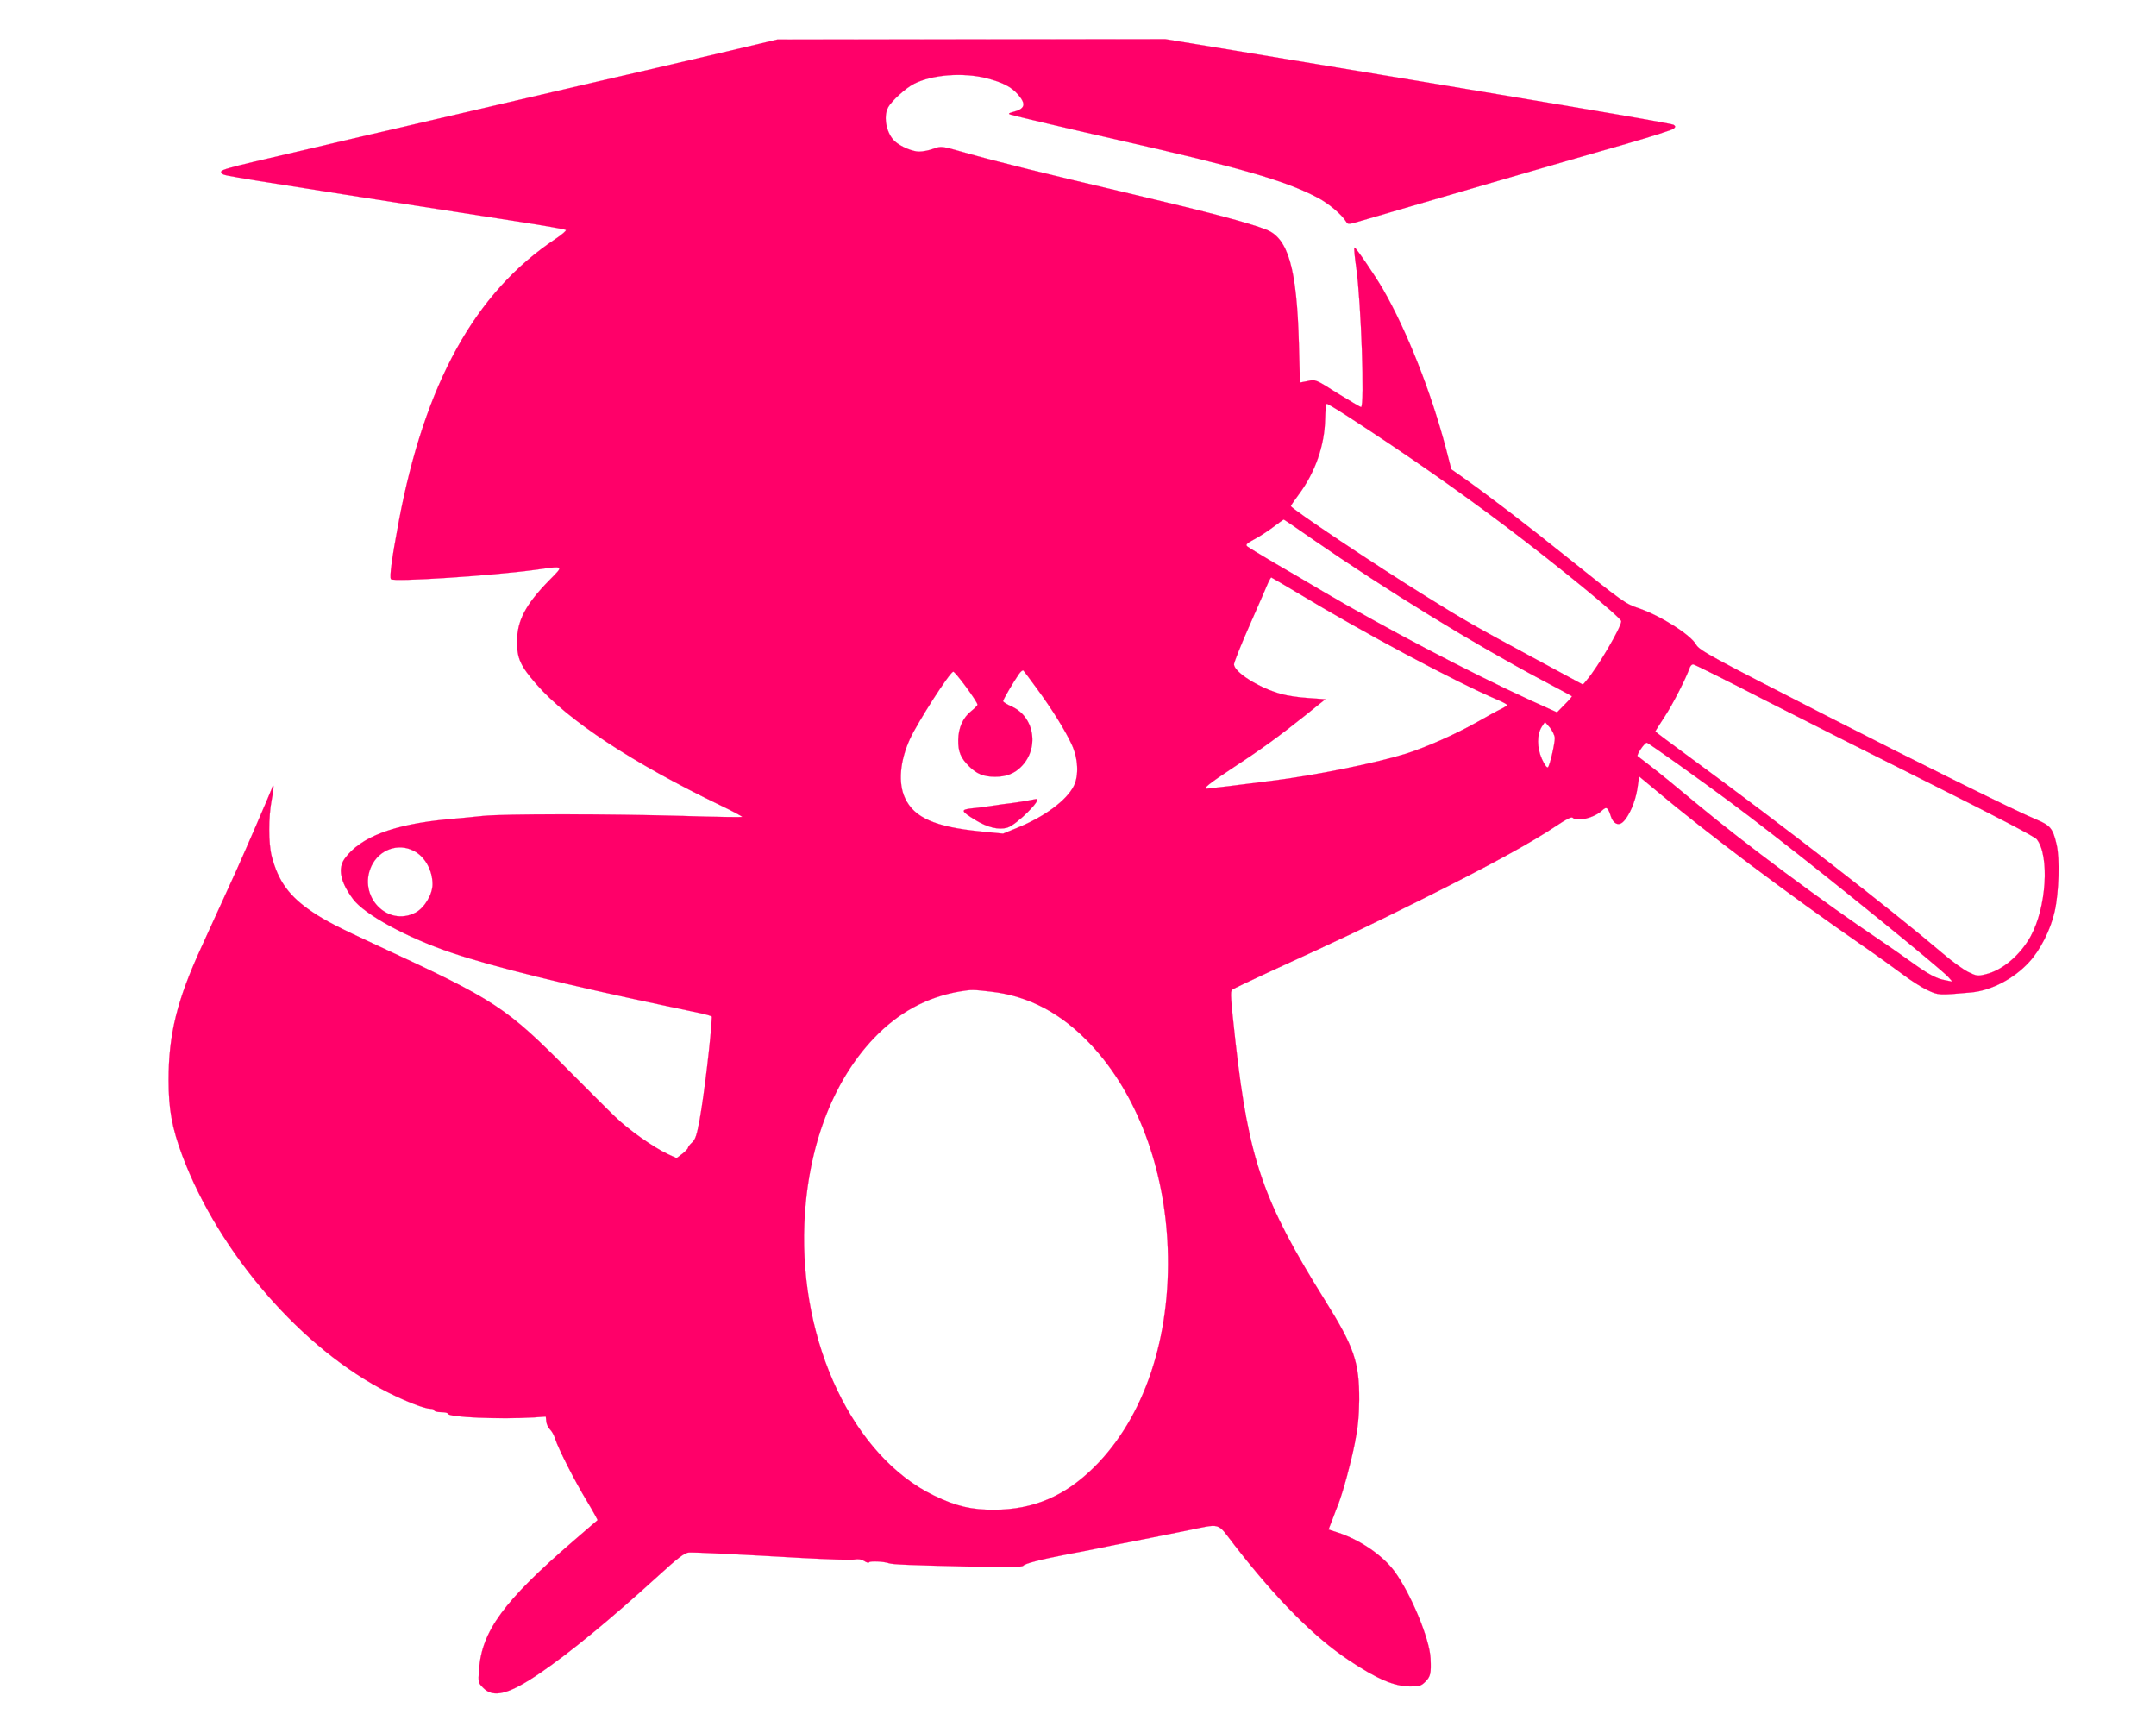
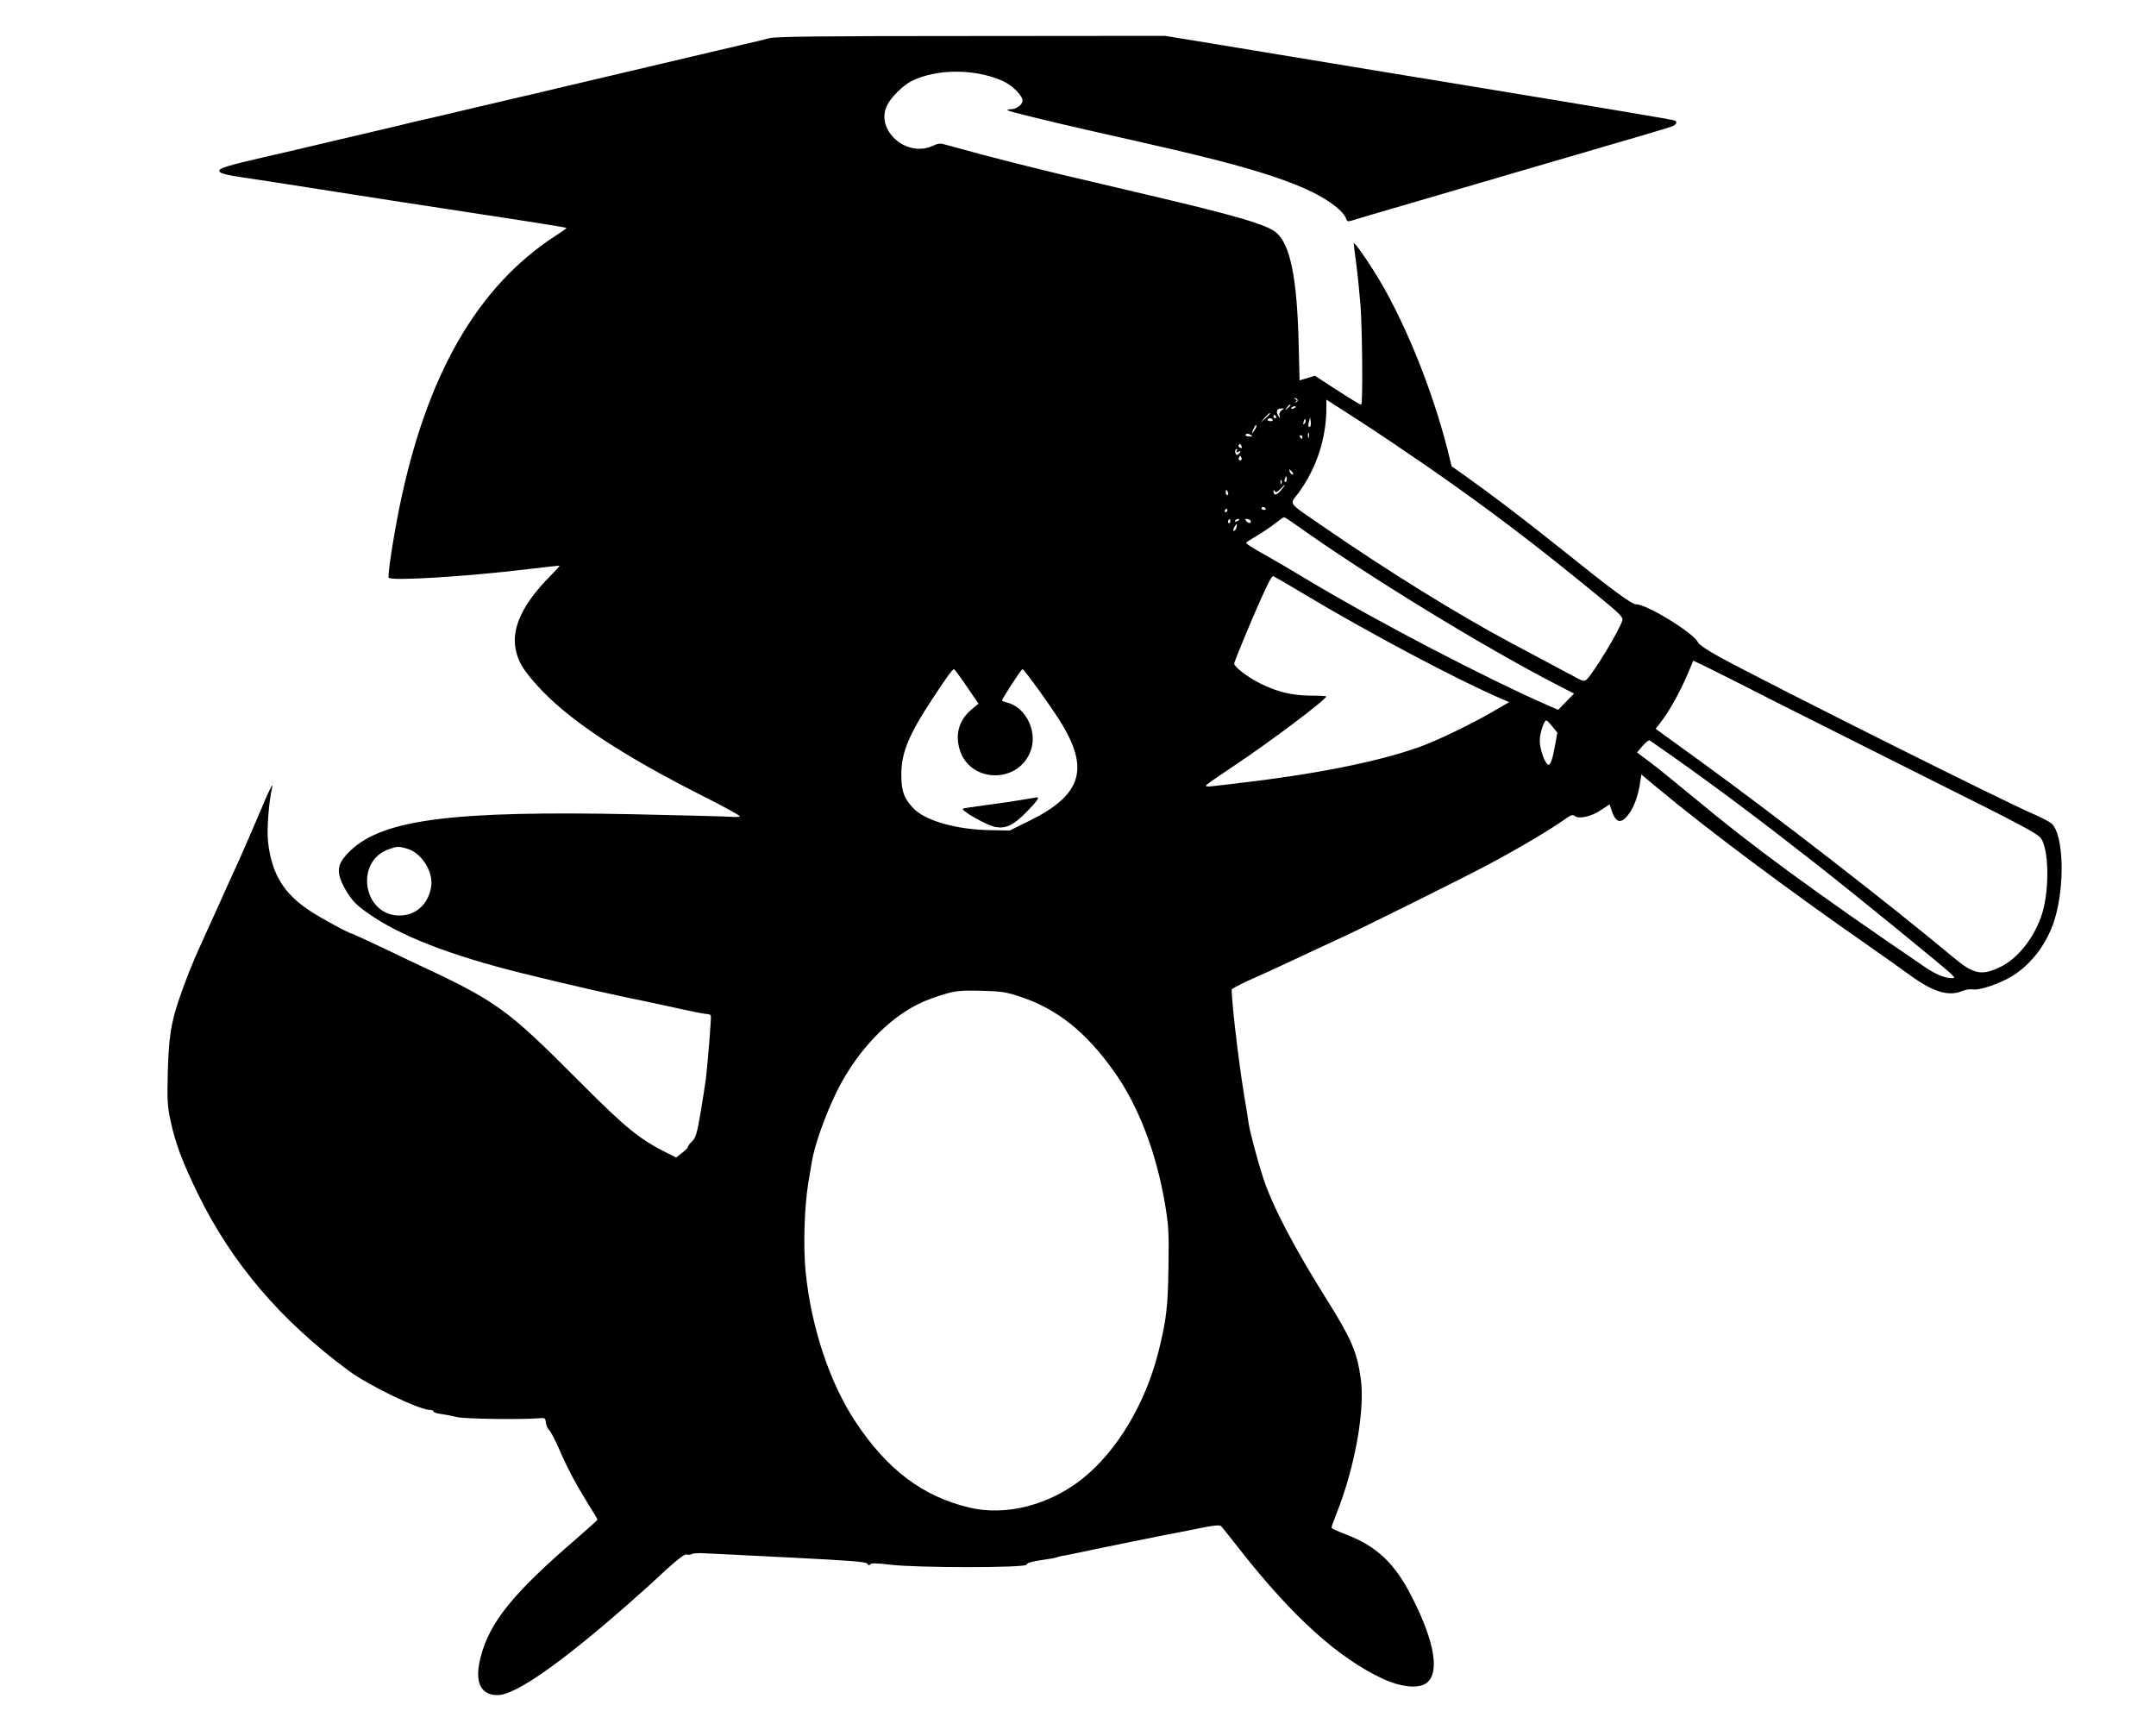
- <svg xmlns="http://www.w3.org/2000/svg" version="1.0" width="1266" height="1017" preserveAspectRatio="xMidYMid meet" style="">
-   <rect id="backgroundrect" width="100%" height="100%" x="0" y="0" fill="none" stroke="none" />
-   <g class="currentLayer" style="">
-     <g transform="translate(0,1017) scale(0.1,-0.1) " fill="#eb1aeb" stroke="#41e841" id="svg_1" class="selected" fill-opacity="1" stroke-opacity="1" opacity="1" filter="url(#f197)">
-       <path d="M4235 9860 c-181 -42 -555 -130 -830 -193 -275 -64 -655 -153 -845 -197 -190 -44 -383 -90 -430 -100 -47 -11 -123 -29 -170 -40 -47 -11 -123 -29 -170 -40 -512 -119 -507 -117 -484 -140 12 -12 -16 -8 1739 -281 149 -23 274 -45 278 -49 4 -4 -23 -27 -60 -52 -473 -314 -769 -848 -922 -1663 -41 -217 -55 -325 -45 -335 19 -17 589 20 847 55 174 24 170 27 82 -62 -139 -142 -188 -236 -189 -358 0 -101 20 -144 114 -252 186 -213 565 -462 1079 -710 73 -35 131 -66 129 -69 -3 -2 -160 0 -349 6 -433 12 -1043 13 -1174 0 -55 -6 -149 -15 -210 -20 -314 -30 -507 -103 -600 -229 -43 -59 -27 -138 48 -239 68 -91 318 -227 579 -315 242 -82 683 -191 1258 -312 69 -15 158 -33 198 -42 39 -8 72 -18 72 -22 -4 -111 -44 -450 -71 -601 -17 -92 -25 -119 -45 -137 -13 -12 -24 -26 -24 -31 0 -5 -15 -21 -33 -35 l-34 -26 -52 24 c-85 40 -231 143 -309 219 -41 39 -155 154 -255 254 -389 393 -437 425 -1147 754 -226 105 -296 141 -374 193 -137 92 -202 180 -241 330 -19 76 -19 227 0 329 15 76 14 112 0 64 -7 -20 -151 -354 -206 -476 -42 -92 -169 -371 -204 -447 -145 -315 -195 -515 -195 -785 0 -173 20 -281 81 -445 216 -574 706 -1138 1209 -1390 108 -54 214 -95 247 -95 13 0 23 -4 23 -10 0 -5 18 -10 40 -10 22 0 40 -4 40 -9 0 -21 302 -34 505 -22 l70 5 3 -30 c2 -16 12 -37 22 -46 10 -9 24 -34 30 -55 20 -60 115 -248 187 -366 36 -60 63 -110 62 -111 -2 -2 -67 -57 -144 -124 -406 -350 -536 -527 -552 -754 -6 -75 -5 -77 25 -107 60 -61 151 -37 334 88 172 117 413 315 693 570 118 108 156 136 180 137 37 2 301 -11 664 -32 151 -8 290 -13 308 -9 24 4 42 1 58 -9 13 -9 26 -12 29 -7 6 8 86 5 116 -6 23 -7 107 -11 459 -19 244 -5 325 -4 330 5 8 12 109 38 256 66 50 9 131 25 180 35 50 10 151 31 225 45 74 15 142 28 150 30 8 2 71 14 140 28 219 44 181 55 290 -85 249 -320 468 -540 670 -674 166 -111 268 -154 361 -154 54 0 64 3 90 29 29 30 33 48 29 135 -5 115 -116 381 -212 512 -71 95 -203 185 -335 228 l-52 17 24 62 c13 34 28 75 35 91 27 71 73 240 95 352 18 89 25 157 26 255 1 223 -29 311 -203 589 -362 580 -445 821 -523 1510 -29 264 -32 300 -20 310 6 5 103 51 215 103 460 211 541 249 910 433 385 192 635 329 785 430 52 35 83 50 89 44 26 -26 128 -1 173 42 27 25 35 19 52 -34 14 -43 44 -58 70 -34 36 32 73 118 85 193 l11 75 100 -83 c286 -241 778 -610 1210 -909 83 -57 188 -133 235 -168 47 -36 113 -78 147 -94 66 -31 66 -31 258 -14 117 11 250 80 339 177 66 71 127 191 151 299 25 112 31 309 11 393 -22 94 -36 111 -119 146 -119 49 -690 332 -1232 609 -673 344 -747 384 -765 417 -33 59 -212 172 -340 215 -75 25 -92 37 -425 304 -238 191 -450 353 -602 461 l-71 50 -31 120 c-88 334 -229 691 -369 935 -47 81 -163 252 -169 247 -3 -3 2 -57 11 -119 29 -206 50 -818 28 -818 -4 0 -66 37 -138 81 -129 82 -129 82 -175 72 l-46 -9 -6 226 c-12 445 -63 622 -192 672 -105 41 -329 100 -786 208 -548 129 -800 192 -987 245 -134 38 -134 38 -180 22 -26 -10 -64 -17 -85 -17 -38 0 -106 28 -141 59 -50 44 -71 143 -42 199 19 38 105 116 153 140 106 54 287 68 426 33 96 -25 146 -51 185 -96 49 -56 42 -84 -28 -102 -29 -8 -31 -11 -15 -16 38 -11 361 -87 625 -147 723 -164 984 -239 1175 -339 65 -33 146 -102 170 -143 9 -17 15 -16 95 8 204 60 1188 347 1550 450 146 42 271 82 278 89 11 10 11 14 0 22 -11 9 -804 143 -2589 438 l-396 65 -1139 -1 -1139 -1 -330 -78z m3682 -2136 c335 -217 633 -425 923 -643 311 -235 680 -537 680 -558 0 -35 -137 -269 -202 -345 l-23 -27 -300 162 c-330 178 -396 215 -625 358 -300 186 -790 514 -790 528 0 4 20 33 44 65 99 132 154 291 157 447 1 49 5 89 10 89 4 0 61 -34 126 -76z m-204 -723 c427 -295 945 -613 1339 -822 95 -50 175 -93 178 -96 2 -2 -17 -24 -42 -49 l-45 -46 -159 72 c-356 163 -863 430 -1219 640 -77 46 -205 121 -285 167 -80 47 -150 90 -157 96 -10 10 -1 18 40 40 29 15 79 47 112 72 33 25 61 45 63 45 2 0 81 -53 175 -119z m-101 -307 c400 -242 933 -526 1186 -634 28 -12 52 -25 52 -29 -1 -3 -15 -13 -33 -22 -18 -8 -84 -44 -147 -80 -124 -70 -294 -145 -412 -183 -176 -55 -533 -128 -793 -160 -177 -23 -370 -46 -378 -46 -25 0 11 29 147 119 179 117 277 189 435 315 l113 91 -98 7 c-55 3 -126 14 -158 23 -131 35 -282 130 -280 176 1 13 43 119 94 234 51 116 99 225 106 243 8 17 16 32 19 32 2 0 68 -39 147 -86z m2753 -635 c226 -115 672 -340 992 -500 380 -190 590 -300 603 -316 76 -97 57 -401 -36 -570 -62 -111 -166 -200 -266 -223 -45 -11 -52 -10 -101 14 -28 14 -95 62 -147 107 -307 261 -948 758 -1467 1138 -123 90 -223 165 -223 167 0 2 25 42 56 89 47 72 124 222 147 288 4 9 12 17 19 17 7 0 198 -95 423 -211z m-4278 71 c90 -122 168 -248 206 -330 38 -81 43 -182 13 -243 -42 -85 -171 -181 -333 -247 l-83 -34 -132 13 c-267 26 -391 81 -444 196 -41 88 -30 217 29 347 46 99 231 388 254 395 10 4 143 -176 143 -194 0 -4 -16 -21 -35 -36 -51 -40 -77 -99 -78 -171 -1 -69 14 -106 65 -156 43 -43 85 -60 151 -60 62 0 110 17 149 55 113 107 85 298 -53 358 -26 12 -49 26 -49 31 0 9 59 110 93 159 11 16 23 25 27 20 4 -4 39 -51 77 -103z m3043 -292 c0 -35 -29 -160 -40 -172 -6 -6 -20 13 -36 48 -30 67 -30 145 0 191 l18 27 29 -33 c15 -19 28 -46 29 -61z m726 -156 c250 -179 353 -255 554 -411 362 -280 983 -785 1030 -836 l25 -28 -40 8 c-53 9 -102 35 -204 109 -47 34 -129 91 -181 126 -330 221 -805 575 -1075 800 -110 92 -231 191 -270 220 -38 30 -74 57 -79 61 -8 7 40 79 54 79 4 0 88 -58 186 -128z m-7426 -507 c65 -33 110 -114 110 -196 0 -59 -47 -138 -99 -166 -166 -88 -342 97 -260 273 46 97 157 137 249 89z m3386 -826 c226 -25 421 -129 596 -318 265 -287 427 -717 445 -1187 20 -526 -138 -996 -433 -1288 -171 -169 -355 -248 -584 -249 -134 -1 -225 20 -355 83 -473 228 -790 893 -762 1594 18 446 163 833 407 1090 145 152 312 243 507 276 69 11 74 11 179 -1z" id="svg_2" fill="#eb1aeb" fill-opacity="1" stroke="#41e841" stroke-opacity="1" opacity="1" filter="url(#f197)" />
-       <path d="M6035 5470 c-22 -4 -65 -11 -95 -15 -30 -3 -80 -10 -110 -15 -30 -5 -83 -12 -118 -15 -74 -8 -72 -15 17 -70 72 -43 134 -58 185 -44 54 15 214 175 169 168 -5 -1 -26 -5 -48 -9z" id="svg_3" fill="#eb1aeb" fill-opacity="1" stroke="#41e841" stroke-opacity="1" opacity="1" filter="url(#f197)" />
-     </g>
+ <svg xmlns="http://www.w3.org/2000/svg" version="1.0" width="1263pt" height="1013pt" viewBox="0 0 1263 1013" preserveAspectRatio="xMidYMid meet">
+   <g transform="translate(0,1013) scale(0.1,-0.1)" fill="#000000" stroke="none">
+     <path d="M4505 9906 c-27 -8 -90 -23 -140 -34 -49 -12 -139 -33 -200 -47 -122 -29 -237 -56 -365 -86 -47 -11 -123 -29 -170 -40 -47 -11 -121 -29 -165 -39 -44 -10 -120 -28 -170 -40 -49 -12 -127 -30 -172 -41 -46 -10 -121 -28 -168 -39 -47 -11 -122 -29 -167 -39 -46 -11 -121 -29 -168 -40 -47 -11 -134 -31 -195 -45 -60 -15 -166 -40 -235 -56 -69 -16 -172 -41 -230 -54 -58 -14 -154 -36 -215 -51 -60 -14 -150 -35 -200 -46 -208 -48 -260 -64 -260 -79 0 -15 31 -23 140 -40 33 -4 238 -36 455 -70 454 -71 479 -75 580 -90 41 -6 100 -15 130 -20 30 -5 89 -14 130 -20 396 -60 595 -92 598 -95 2 -2 -27 -23 -65 -47 -458 -298 -755 -815 -913 -1589 -37 -183 -70 -401 -63 -413 13 -21 459 7 808 49 105 13 191 22 193 21 1 -2 -24 -29 -56 -62 -158 -159 -225 -301 -202 -423 14 -73 40 -119 121 -210 179 -202 493 -411 996 -664 111 -56 199 -105 197 -109 -3 -4 -24 -5 -47 -3 -23 2 -280 9 -570 15 -1065 22 -1470 -30 -1662 -211 -86 -82 -91 -128 -25 -241 31 -51 56 -78 112 -118 189 -138 490 -256 928 -364 320 -78 491 -117 730 -166 58 -12 153 -33 213 -46 59 -13 116 -24 127 -24 10 0 21 -4 24 -8 4 -7 -15 -248 -29 -372 -4 -30 -18 -120 -31 -199 -21 -123 -29 -148 -50 -167 -13 -13 -24 -27 -24 -32 0 -5 -16 -22 -35 -36 l-34 -27 -63 32 c-150 75 -237 146 -488 398 -456 457 -490 481 -1020 728 -30 15 -115 55 -189 90 -73 34 -135 63 -137 63 -15 0 -180 89 -248 134 -155 102 -224 216 -246 405 -8 70 5 240 25 321 7 32 -25 -32 -65 -130 -18 -41 -38 -88 -45 -105 -7 -16 -30 -68 -50 -115 -20 -47 -50 -114 -67 -150 -17 -36 -56 -123 -88 -195 -32 -71 -77 -170 -100 -220 -47 -101 -100 -235 -135 -340 -44 -133 -56 -214 -62 -410 -4 -168 -3 -201 16 -290 29 -135 69 -241 162 -432 199 -405 483 -737 879 -1031 120 -89 417 -232 482 -232 10 0 18 -4 18 -9 0 -5 19 -11 43 -14 23 -3 65 -11 92 -18 45 -11 372 -16 485 -7 32 3 35 1 38 -27 2 -16 10 -35 19 -42 8 -7 35 -57 59 -113 49 -113 93 -196 170 -321 30 -47 54 -88 54 -91 0 -3 -57 -54 -127 -115 -368 -317 -504 -485 -557 -689 -38 -146 -3 -224 99 -224 103 0 367 184 760 529 66 58 122 108 125 111 3 3 51 47 106 98 69 62 107 90 117 86 9 -3 22 -2 29 2 7 5 40 7 73 5 33 -1 259 -13 503 -25 360 -18 445 -25 453 -36 6 -11 11 -12 17 -4 5 8 36 8 117 -2 159 -19 791 -19 798 0 5 12 34 20 127 33 19 2 42 7 50 10 8 3 22 7 30 8 16 2 108 21 177 36 45 10 382 78 423 86 14 2 92 18 174 34 122 25 151 28 161 17 7 -7 56 -69 110 -138 310 -394 576 -634 839 -756 99 -45 197 -57 245 -28 88 52 60 240 -78 509 -101 199 -206 297 -388 367 -46 17 -83 35 -83 39 0 5 13 42 30 84 108 272 168 609 141 793 -22 153 -57 233 -193 450 -196 311 -324 557 -378 721 -33 101 -80 278 -86 324 -2 15 -8 53 -13 85 -35 191 -83 583 -86 695 0 4 41 26 90 49 121 54 163 73 350 161 88 41 192 89 230 107 127 59 688 338 810 403 186 98 374 209 468 275 39 28 50 32 62 22 24 -20 99 -3 154 35 l50 33 14 -41 c24 -72 58 -75 104 -8 28 41 49 102 60 170 l8 54 95 -79 c286 -239 779 -607 1240 -927 85 -59 194 -137 242 -172 133 -96 224 -124 304 -90 19 8 47 12 63 9 35 -7 154 33 227 77 113 69 205 190 249 329 63 202 54 503 -17 566 -13 11 -59 35 -103 54 -166 70 -1535 755 -1839 920 -73 40 -122 73 -129 87 -24 54 -299 223 -363 223 -26 0 -145 88 -456 338 -205 164 -392 306 -558 424 l-66 46 -23 93 c-95 374 -264 785 -432 1050 -62 99 -119 176 -119 163 0 -6 7 -59 15 -119 8 -61 19 -171 25 -244 11 -147 14 -581 4 -581 -9 0 -57 30 -175 106 l-96 63 -45 -14 -45 -13 -6 236 c-10 367 -49 557 -129 628 -52 47 -240 102 -753 222 -49 12 -198 47 -330 78 -132 30 -328 78 -435 105 -174 44 -246 63 -411 109 -41 12 -51 11 -82 -3 -156 -75 -344 92 -269 239 22 44 93 114 138 137 146 75 372 76 535 4 58 -25 119 -86 119 -117 0 -23 -36 -50 -69 -50 -13 0 -22 -3 -19 -6 7 -7 233 -62 483 -119 488 -110 572 -130 750 -175 258 -67 419 -121 550 -184 108 -53 187 -115 201 -158 4 -14 11 -17 26 -12 31 10 135 40 353 104 110 32 295 86 410 120 116 34 300 88 410 120 502 146 682 199 708 209 27 10 35 25 19 35 -8 4 -350 62 -1292 217 -201 33 -581 95 -845 139 -264 44 -563 93 -666 110 l-185 30 -1135 -1 c-898 0 -1144 -3 -1184 -13z m3097 -2121 c0 -5 -5 -10 -11 -12 -8 -1 -7 0 0 4 8 4 7 8 -2 15 -11 8 -11 9 -1 6 8 -2 14 -8 14 -13z m770 -395 c363 -253 608 -439 981 -744 134 -109 157 -132 151 -150 -18 -60 -173 -316 -211 -348 -12 -10 -23 -8 -57 11 -48 26 -157 84 -386 206 -308 164 -724 422 -1095 678 -219 151 -202 127 -148 200 105 143 163 320 163 497 l0 49 190 -122 c104 -67 289 -192 412 -277z m-812 366 c0 -2 -8 -10 -17 -17 -16 -13 -17 -12 -4 4 13 16 21 21 21 13z m30 -10 c0 -2 -7 -7 -16 -10 -8 -3 -12 -2 -9 4 6 10 25 14 25 6z m-83 -20 c-11 -9 -15 -20 -11 -32 5 -16 4 -16 -5 -4 -18 25 -13 46 12 47 20 2 21 1 4 -11z m-67 -19 c0 -2 -12 -14 -27 -28 l-28 -24 24 28 c23 25 31 32 31 24z m35 -17 c3 -5 1 -10 -4 -10 -6 0 -11 5 -11 10 0 6 2 10 4 10 3 0 8 -4 11 -10z m-20 -19 c3 -6 -3 -9 -14 -8 -11 0 -17 5 -15 9 7 11 22 10 29 -1z m187 -23 c-8 -8 -9 -4 -5 13 4 13 8 18 11 10 2 -7 -1 -18 -6 -23z m34 -16 c-11 -10 -15 4 -8 28 l7 25 3 -23 c2 -13 1 -26 -2 -30z m-316 0 c0 -5 -7 -17 -15 -28 -14 -18 -14 -17 -4 9 12 27 19 34 19 19z m307 -64 c-3 -7 -5 -2 -5 12 0 14 2 19 5 13 2 -7 2 -19 0 -25z m-338 13 c10 -7 7 -9 -12 -8 -14 1 -23 5 -20 10 6 9 15 9 32 -2z m301 -11 c0 -5 -2 -10 -4 -10 -3 0 -8 5 -11 10 -3 6 -1 10 4 10 6 0 11 -4 11 -10z m-357 -54 c4 -10 1 -13 -8 -9 -8 3 -12 9 -9 14 7 12 11 11 17 -5z m-29 -28 c-5 -8 -2 -9 11 -4 15 5 16 4 5 -9 -10 -12 -15 -13 -21 -3 -7 12 -3 28 7 28 3 0 2 -5 -2 -12z m29 -41 c3 -8 -1 -14 -8 -14 -7 0 -11 6 -8 14 3 7 6 13 8 13 2 0 5 -6 8 -13z m297 -82 c7 -9 8 -15 2 -15 -5 0 -12 7 -16 15 -3 8 -4 15 -2 15 2 0 9 -7 16 -15z m-33 -44 c0 -11 -5 -18 -9 -15 -4 3 -5 11 -1 19 7 21 12 19 10 -4z m-30 -23 c-3 -8 -6 -5 -6 6 -1 11 2 17 5 13 3 -3 4 -12 1 -19z m-4 -41 c-26 -31 -43 -31 -43 -2 0 6 4 4 8 -3 6 -9 14 -6 32 13 34 36 37 31 3 -8z m-309 -12 c3 -8 1 -15 -4 -15 -6 0 -10 7 -10 15 0 8 2 15 4 15 2 0 6 -7 10 -15z m220 -93 c3 -5 -1 -9 -9 -9 -8 0 -15 4 -15 9 0 4 4 8 9 8 6 0 12 -4 15 -8z m-224 -12 c0 -5 -5 -10 -11 -10 -5 0 -7 5 -4 10 3 6 8 10 11 10 2 0 4 -4 4 -10z m411 -91 c409 -292 1091 -709 1517 -929 l103 -53 -47 -48 -46 -47 -42 18 c-371 161 -1012 495 -1431 746 -82 50 -188 112 -235 138 -92 51 -126 74 -119 79 2 2 31 20 64 40 34 20 81 52 105 71 25 20 48 36 52 36 5 0 40 -23 79 -51z m-394 26 c0 -8 -4 -12 -9 -9 -5 3 -6 10 -3 15 9 13 12 11 12 -6z m53 11 c0 -2 -7 -7 -16 -10 -8 -3 -12 -2 -9 4 6 10 25 14 25 6z m65 -5 c9 -16 -9 -20 -23 -5 -10 12 -10 14 2 14 8 0 17 -4 21 -9z m-82 -41 c-3 -11 -9 -20 -15 -20 -5 0 -4 9 2 20 6 11 12 20 14 20 2 0 2 -9 -1 -20z m386 -384 c387 -232 901 -505 1163 -618 l49 -21 -93 -54 c-132 -77 -338 -176 -442 -212 -241 -85 -610 -158 -1061 -210 -49 -6 -112 -13 -138 -16 -31 -4 -46 -2 -42 4 3 6 77 57 164 115 205 136 538 386 540 406 1 3 -41 5 -92 5 -108 1 -193 21 -294 71 -74 37 -153 97 -153 117 0 7 48 126 107 265 79 183 112 251 122 247 7 -3 84 -47 170 -99z m2766 -634 c176 -89 595 -299 930 -467 521 -260 613 -309 632 -337 45 -67 49 -293 8 -433 -42 -140 -140 -267 -246 -319 -110 -53 -157 -44 -274 54 -374 312 -1027 819 -1490 1155 -82 60 -174 126 -203 147 l-53 39 29 37 c57 74 125 199 176 325 l15 37 78 -37 c43 -21 222 -111 398 -201z m-4732 87 l69 -101 -43 -36 c-74 -63 -96 -150 -64 -243 65 -184 333 -189 409 -7 49 115 -21 265 -136 293 -16 4 -28 9 -28 11 0 11 112 184 120 184 10 0 183 -241 234 -327 157 -264 107 -412 -191 -560 l-118 -58 -115 2 c-198 3 -383 56 -451 130 -54 57 -69 100 -69 195 0 129 43 234 188 453 78 119 112 165 121 165 3 -1 37 -46 74 -101z m3431 -235 l29 -36 -13 -72 c-15 -82 -26 -116 -39 -116 -18 0 -51 90 -51 140 0 44 25 120 39 120 3 0 19 -16 35 -36z m696 -169 c258 -182 520 -378 840 -629 231 -181 781 -629 804 -655 19 -21 19 -21 0 -21 -41 0 -96 23 -156 64 -647 440 -1027 719 -1348 988 -108 89 -228 187 -268 216 l-72 54 32 38 c18 21 37 36 43 32 5 -3 62 -43 125 -87z m-7407 -546 c87 -24 159 -138 142 -228 -18 -100 -90 -164 -185 -164 -213 0 -264 317 -63 388 47 17 58 18 106 4z m3597 -869 c213 -71 380 -204 545 -435 143 -201 248 -472 300 -780 21 -125 23 -165 20 -365 -3 -237 -13 -316 -59 -500 -77 -304 -241 -577 -441 -739 -196 -158 -453 -224 -668 -172 -272 65 -480 222 -666 503 -152 230 -260 557 -292 882 -14 150 -7 374 16 516 9 52 18 109 21 125 15 95 78 271 144 407 130 264 342 474 554 548 130 46 156 50 296 46 120 -3 147 -8 230 -36z" />
+     <path d="M5995 5446 c-38 -7 -133 -21 -210 -31 -77 -10 -142 -20 -144 -22 -15 -11 145 -101 192 -108 61 -10 105 12 179 87 62 63 81 90 61 87 -5 -1 -39 -7 -78 -13z" />
  </g>
-   <defs>
-     <filter id="f197">
-       <feFlood flood-color="#ff0069" result="result1" />
-       <feComposite operator="in" in2="SourceGraphic" result="result2" />
-     </filter>
-   </defs>
</svg>
